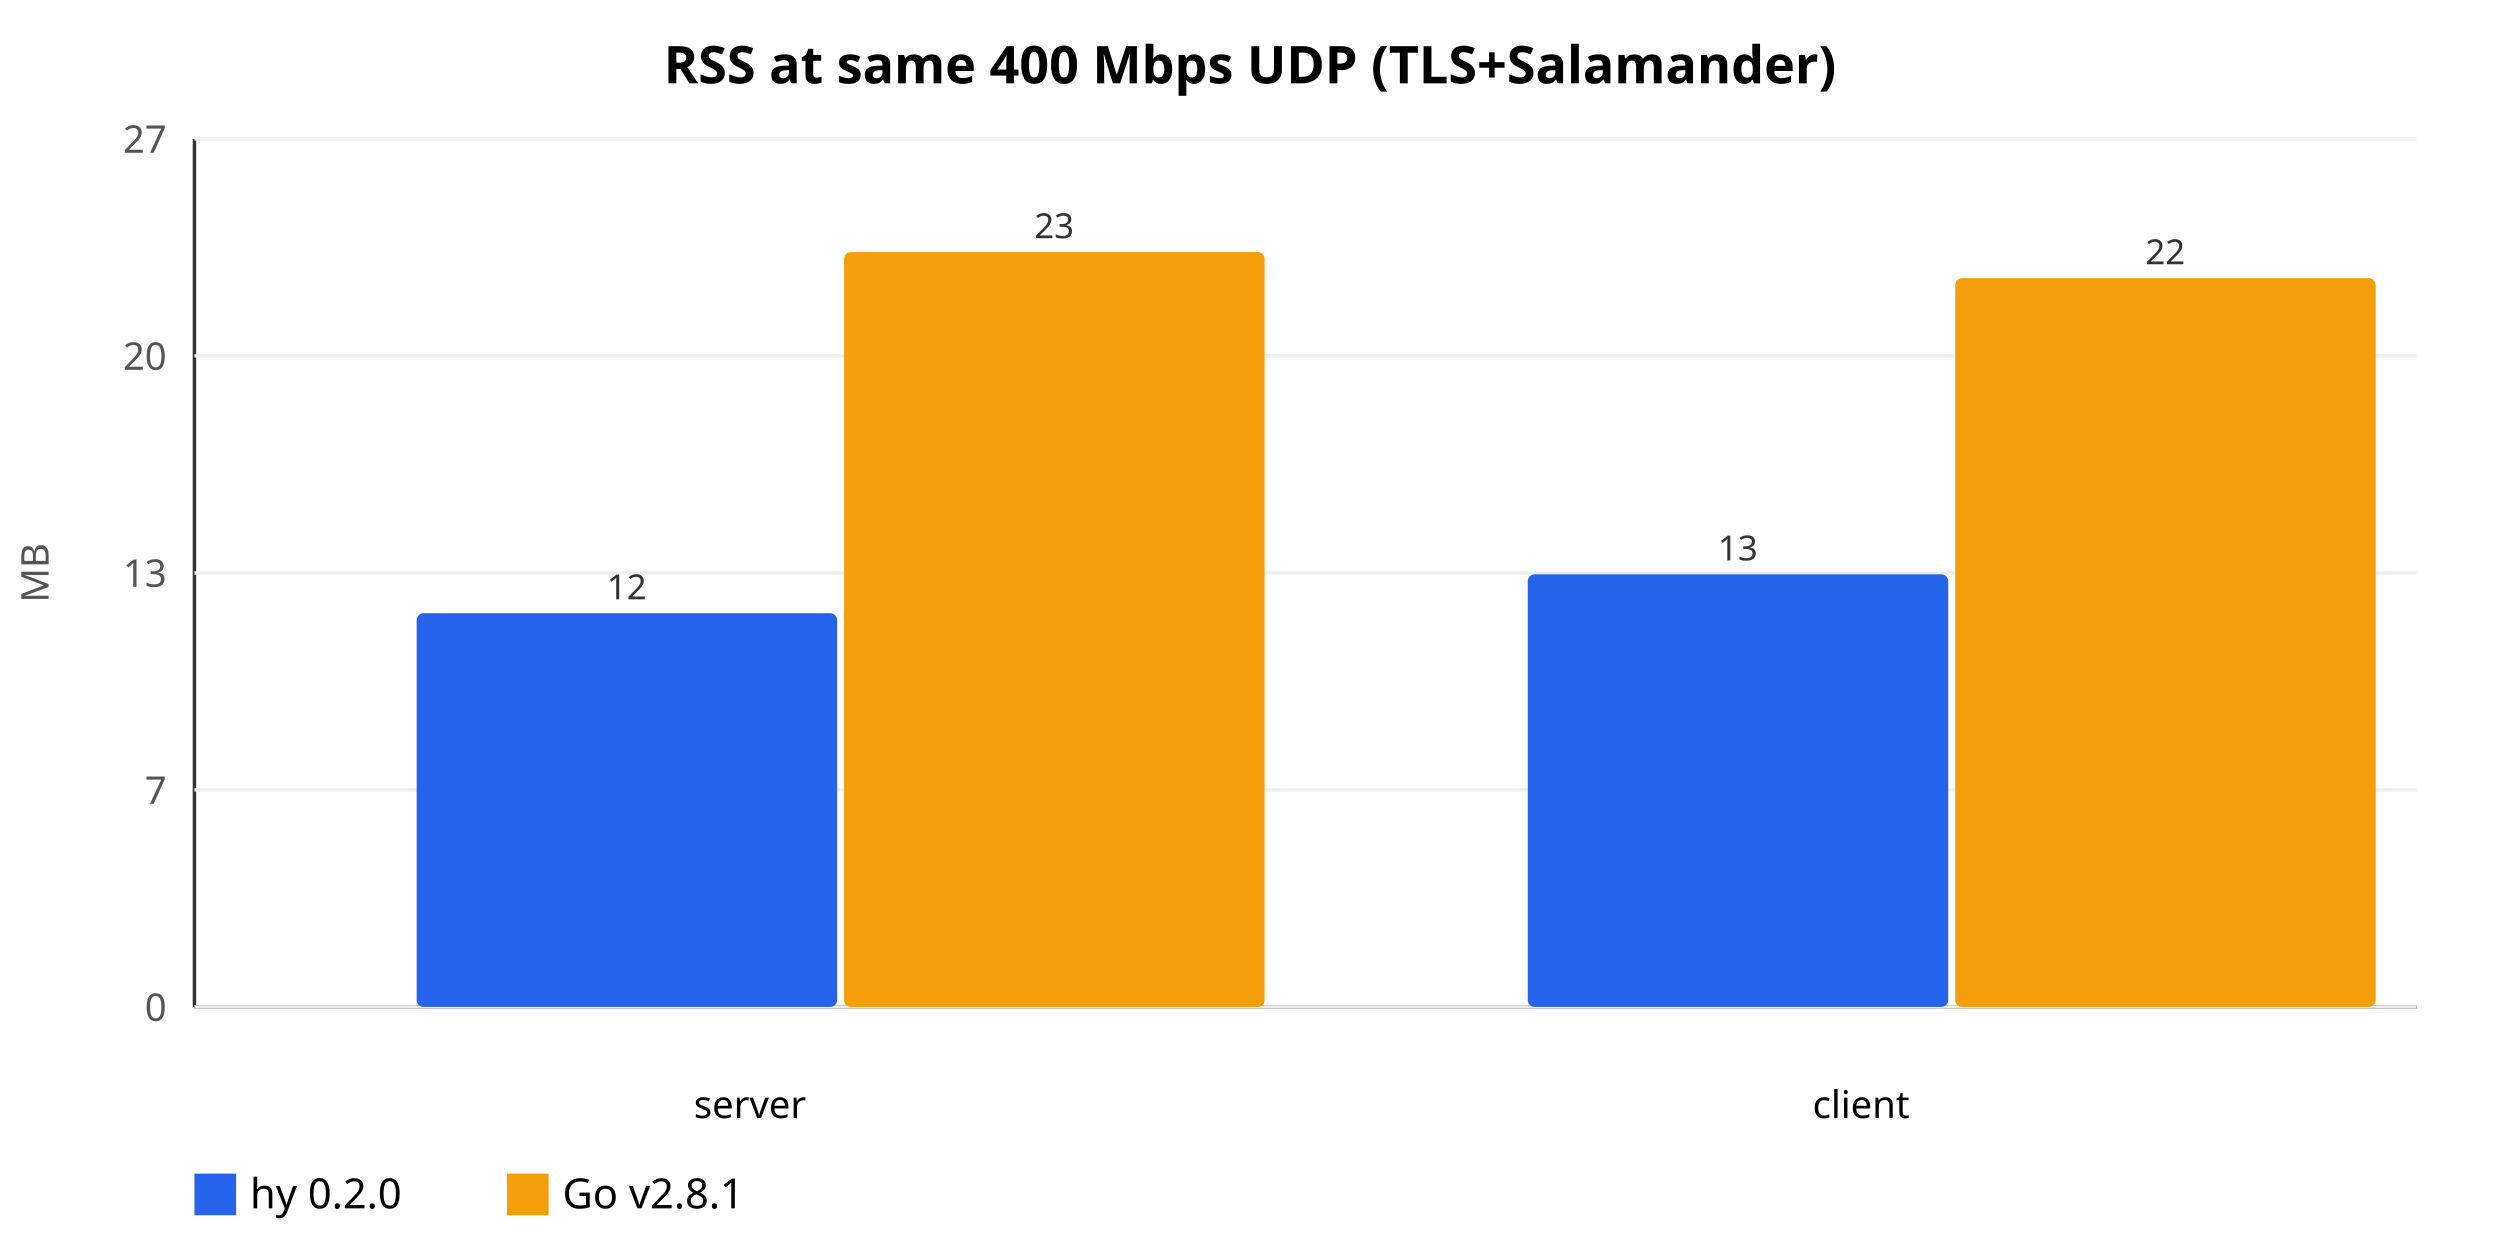
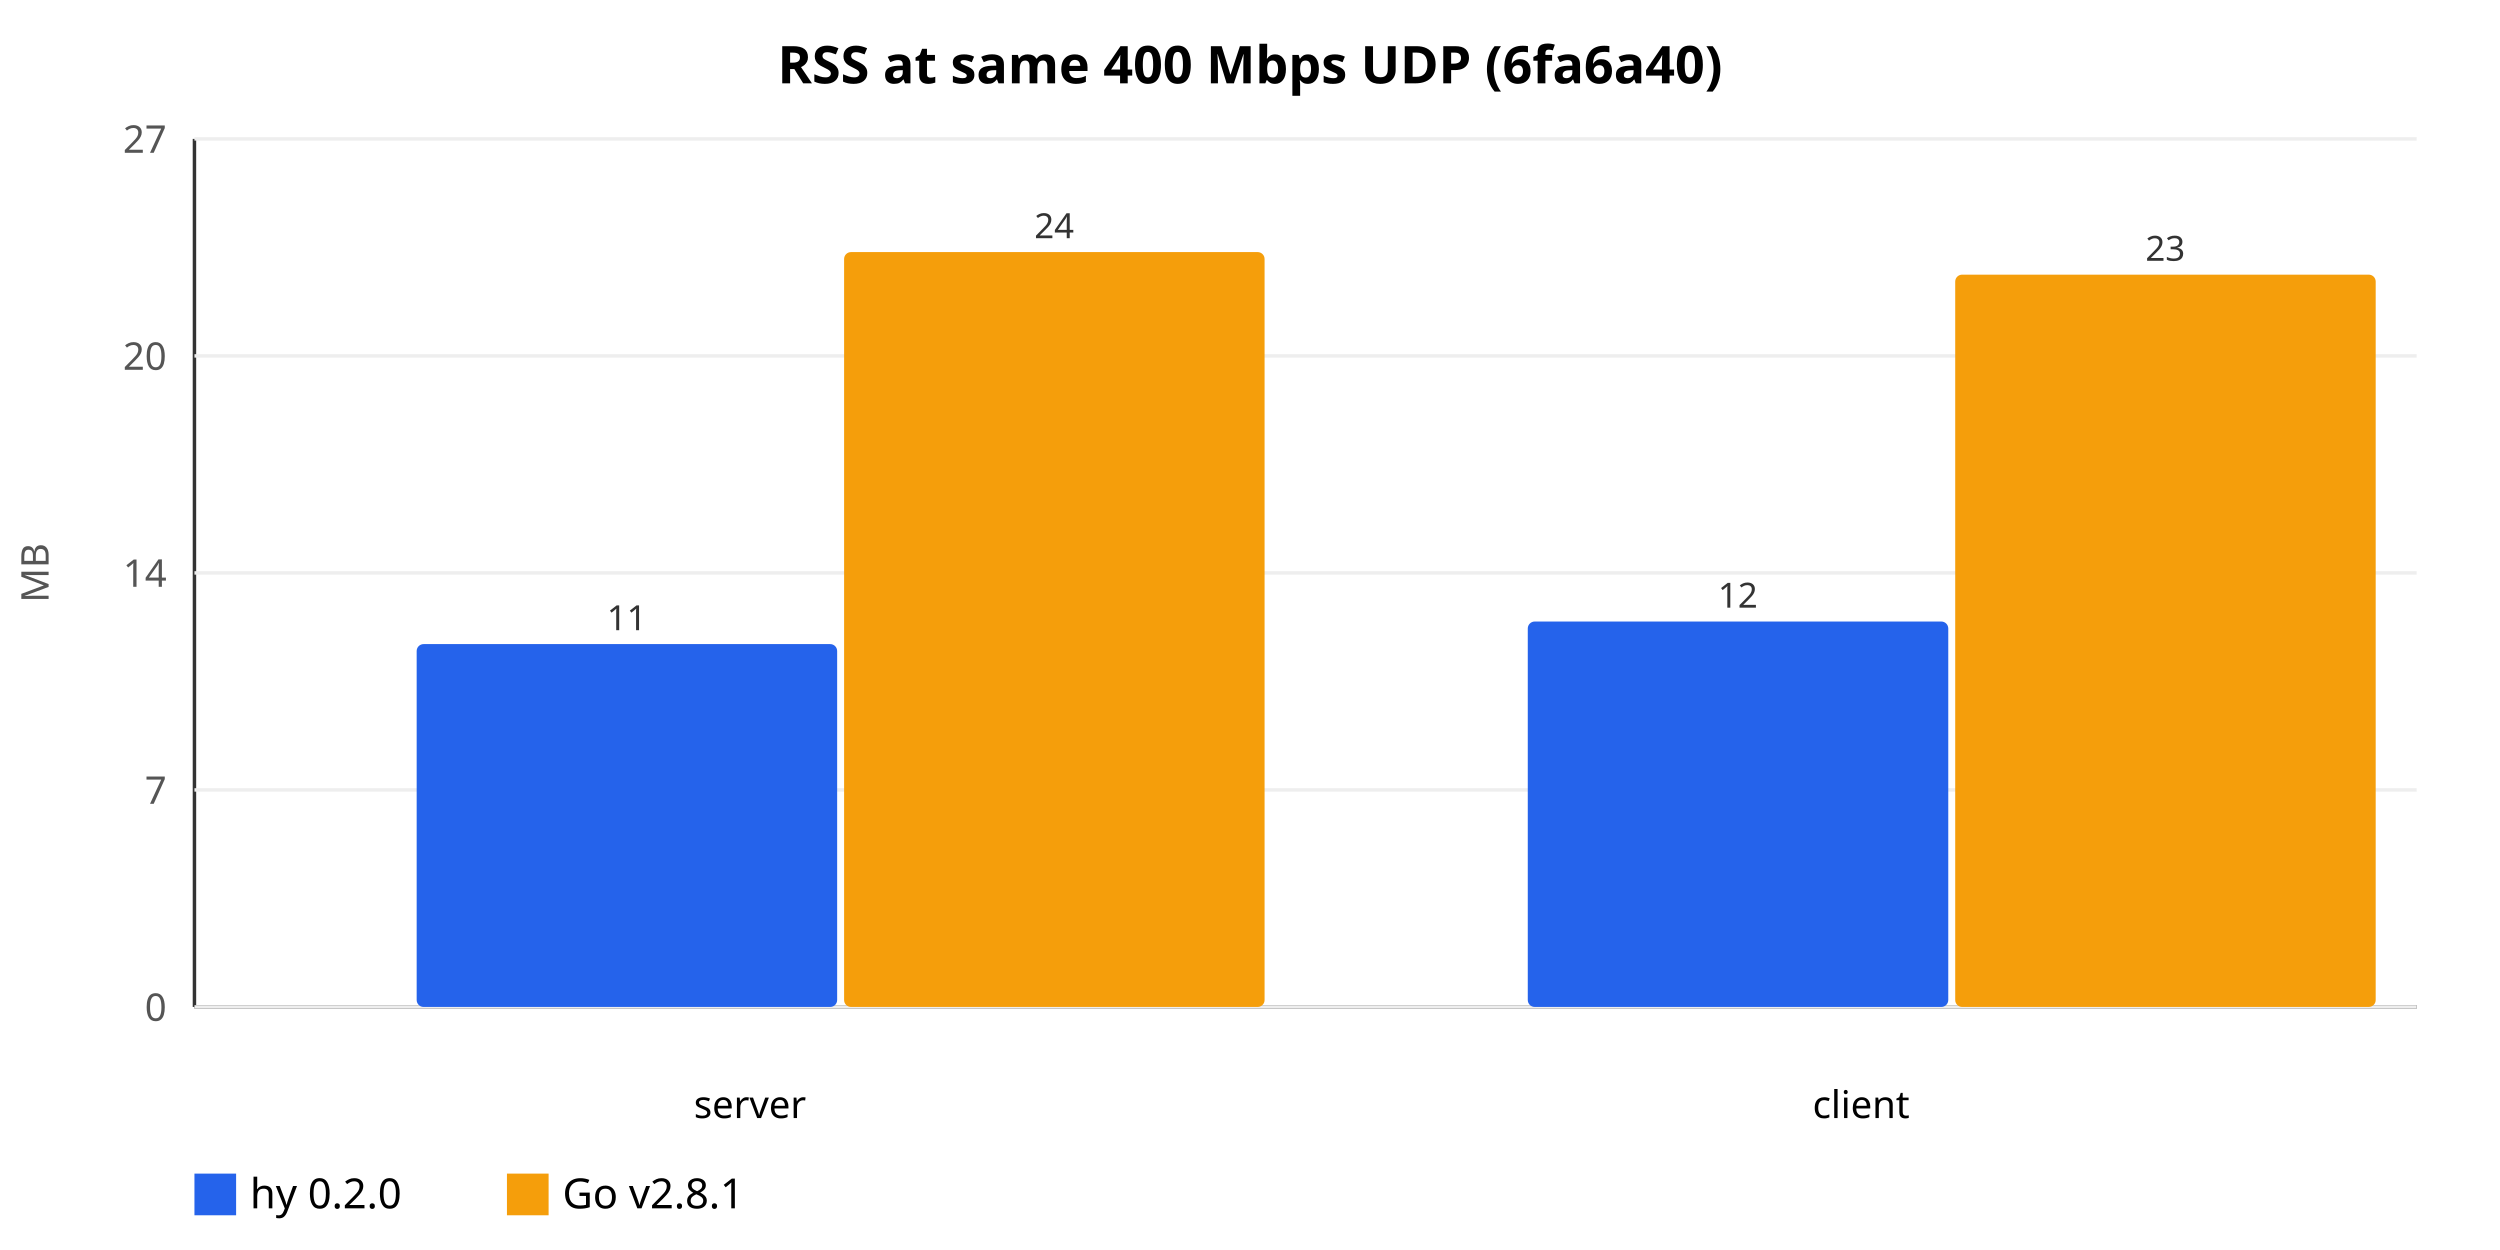
<svg xmlns="http://www.w3.org/2000/svg" width="720" height="360" font-family="sans-serif">
  <rect width="100%" height="100%" fill="#fff" />
-   <text x="360.0" y="24" text-anchor="middle" font-size="15" font-weight="600">RSS at same 400 Mbps UDP (TLS+Salamander)</text>
+   <text x="360.0" y="24" text-anchor="middle" font-size="15" font-weight="600">RSS at same 400 Mbps UDP (6fa6a40)</text>
  <line x1="56" y1="40" x2="56" y2="290" stroke="#333" />
  <line x1="56" y1="290" x2="696" y2="290" stroke="#333" />
  <line x1="56" y1="290.0" x2="696" y2="290.0" stroke="#eee" />
  <text x="48" y="294.0" text-anchor="end" font-size="11" fill="#555">0</text>
  <line x1="56" y1="227.5" x2="696" y2="227.5" stroke="#eee" />
  <text x="48" y="231.5" text-anchor="end" font-size="11" fill="#555">7</text>
  <line x1="56" y1="165.0" x2="696" y2="165.0" stroke="#eee" />
-   <text x="48" y="169.0" text-anchor="end" font-size="11" fill="#555">13</text>
+   <text x="48" y="169.0" text-anchor="end" font-size="11" fill="#555">14</text>
  <line x1="56" y1="102.5" x2="696" y2="102.5" stroke="#eee" />
  <text x="48" y="106.5" text-anchor="end" font-size="11" fill="#555">20</text>
  <line x1="56" y1="40.0" x2="696" y2="40.0" stroke="#eee" />
  <text x="48" y="44.0" text-anchor="end" font-size="11" fill="#555">27</text>
  <text x="14" y="165.0" text-anchor="middle" font-size="11" fill="#555" transform="rotate(-90 14 165.0)">MB</text>
-   <rect x="120.0" y="176.6" width="121.1" height="113.4" fill="#2563eb" rx="2" />
-   <text x="180.5" y="172.6" text-anchor="middle" font-size="10" fill="#333">12</text>
-   <rect x="440.0" y="165.4" width="121.1" height="124.6" fill="#2563eb" rx="2" />
-   <text x="500.5" y="161.4" text-anchor="middle" font-size="10" fill="#333">13</text>
+   <rect x="120.0" y="185.5" width="121.1" height="104.5" fill="#2563eb" rx="2" />
+   <text x="180.5" y="181.5" text-anchor="middle" font-size="10" fill="#333">11</text>
+   <rect x="440.0" y="179.0" width="121.1" height="111.0" fill="#2563eb" rx="2" />
+   <text x="500.5" y="175.0" text-anchor="middle" font-size="10" fill="#333">12</text>
  <rect x="243.1" y="72.6" width="121.1" height="217.4" fill="#f59e0b" rx="2" />
-   <text x="303.6" y="68.6" text-anchor="middle" font-size="10" fill="#333">23</text>
-   <rect x="563.1" y="80.1" width="121.1" height="209.9" fill="#f59e0b" rx="2" />
-   <text x="623.6" y="76.1" text-anchor="middle" font-size="10" fill="#333">22</text>
+   <text x="303.6" y="68.6" text-anchor="middle" font-size="10" fill="#333">24</text>
+   <rect x="563.1" y="79.1" width="121.1" height="210.9" fill="#f59e0b" rx="2" />
+   <text x="623.6" y="75.1" text-anchor="middle" font-size="10" fill="#333">23</text>
  <text x="216.0" y="322" text-anchor="middle" font-size="11">server</text>
  <text x="536.0" y="322" text-anchor="middle" font-size="11">client</text>
  <rect x="56" y="338" width="12" height="12" fill="#2563eb" />
  <text x="72" y="348" font-size="12">hy 0.2.0</text>
  <rect x="146" y="338" width="12" height="12" fill="#f59e0b" />
  <text x="162" y="348" font-size="12">Go v2.8.1</text>
</svg>
